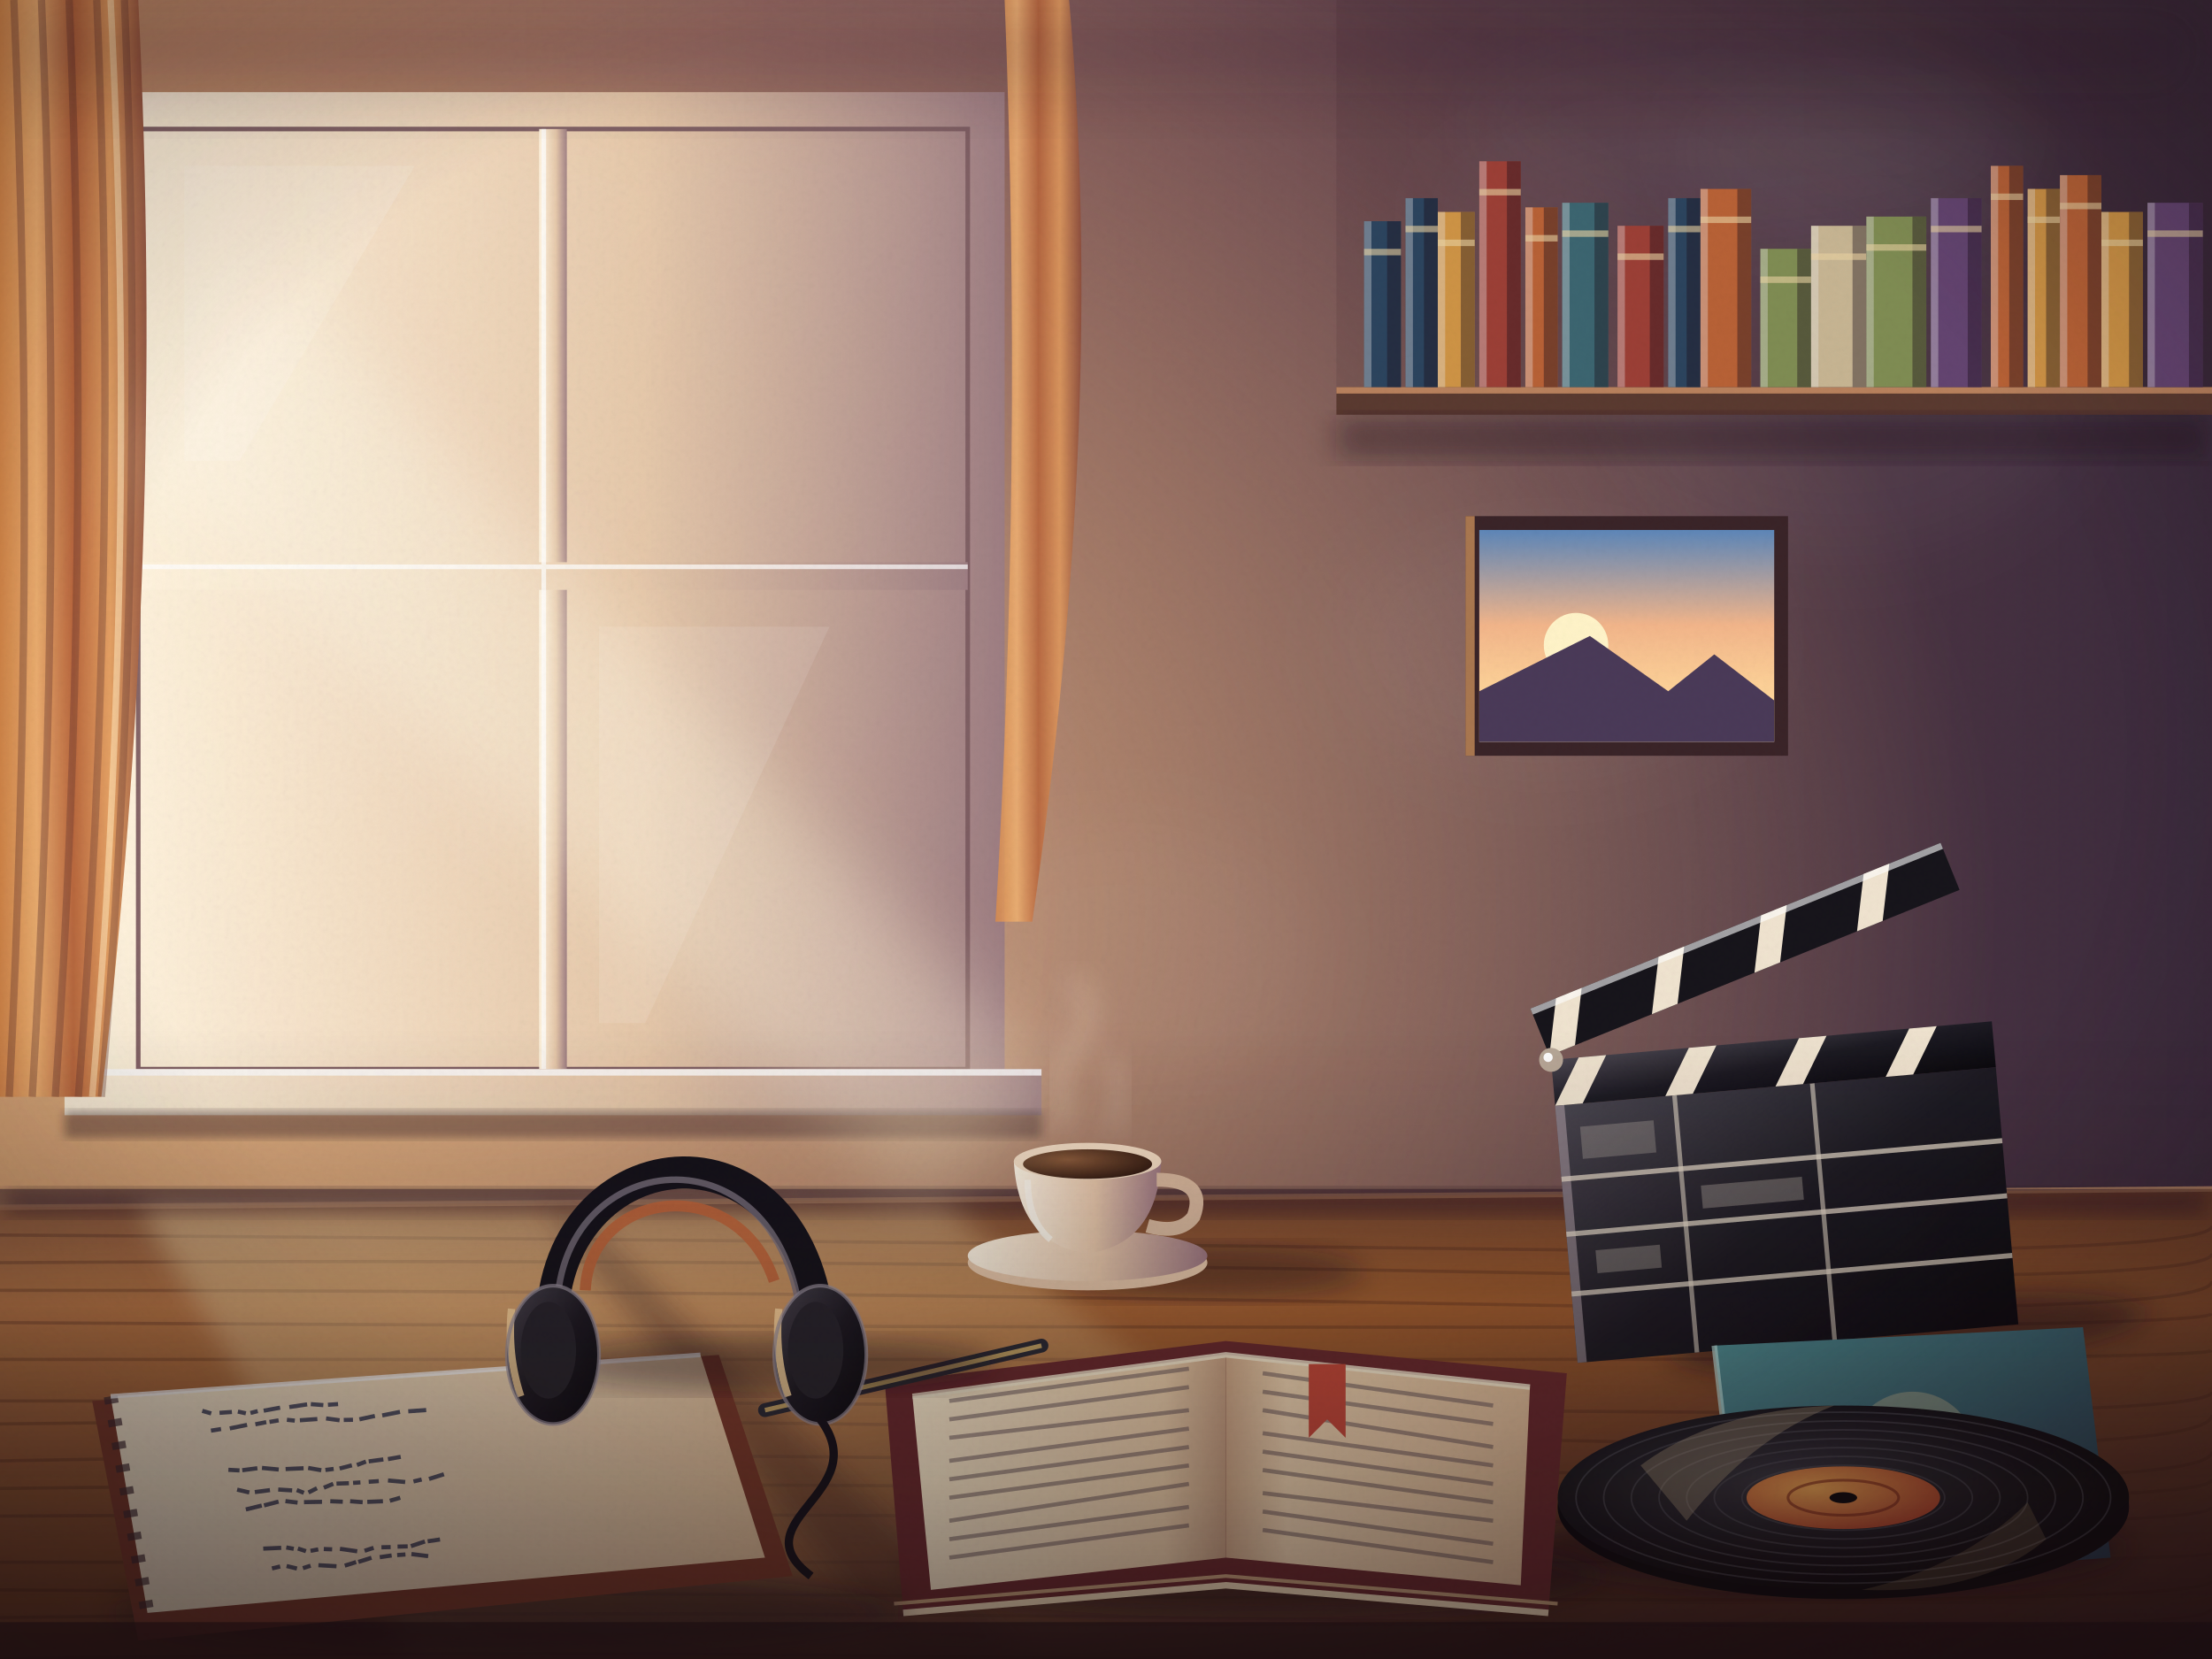
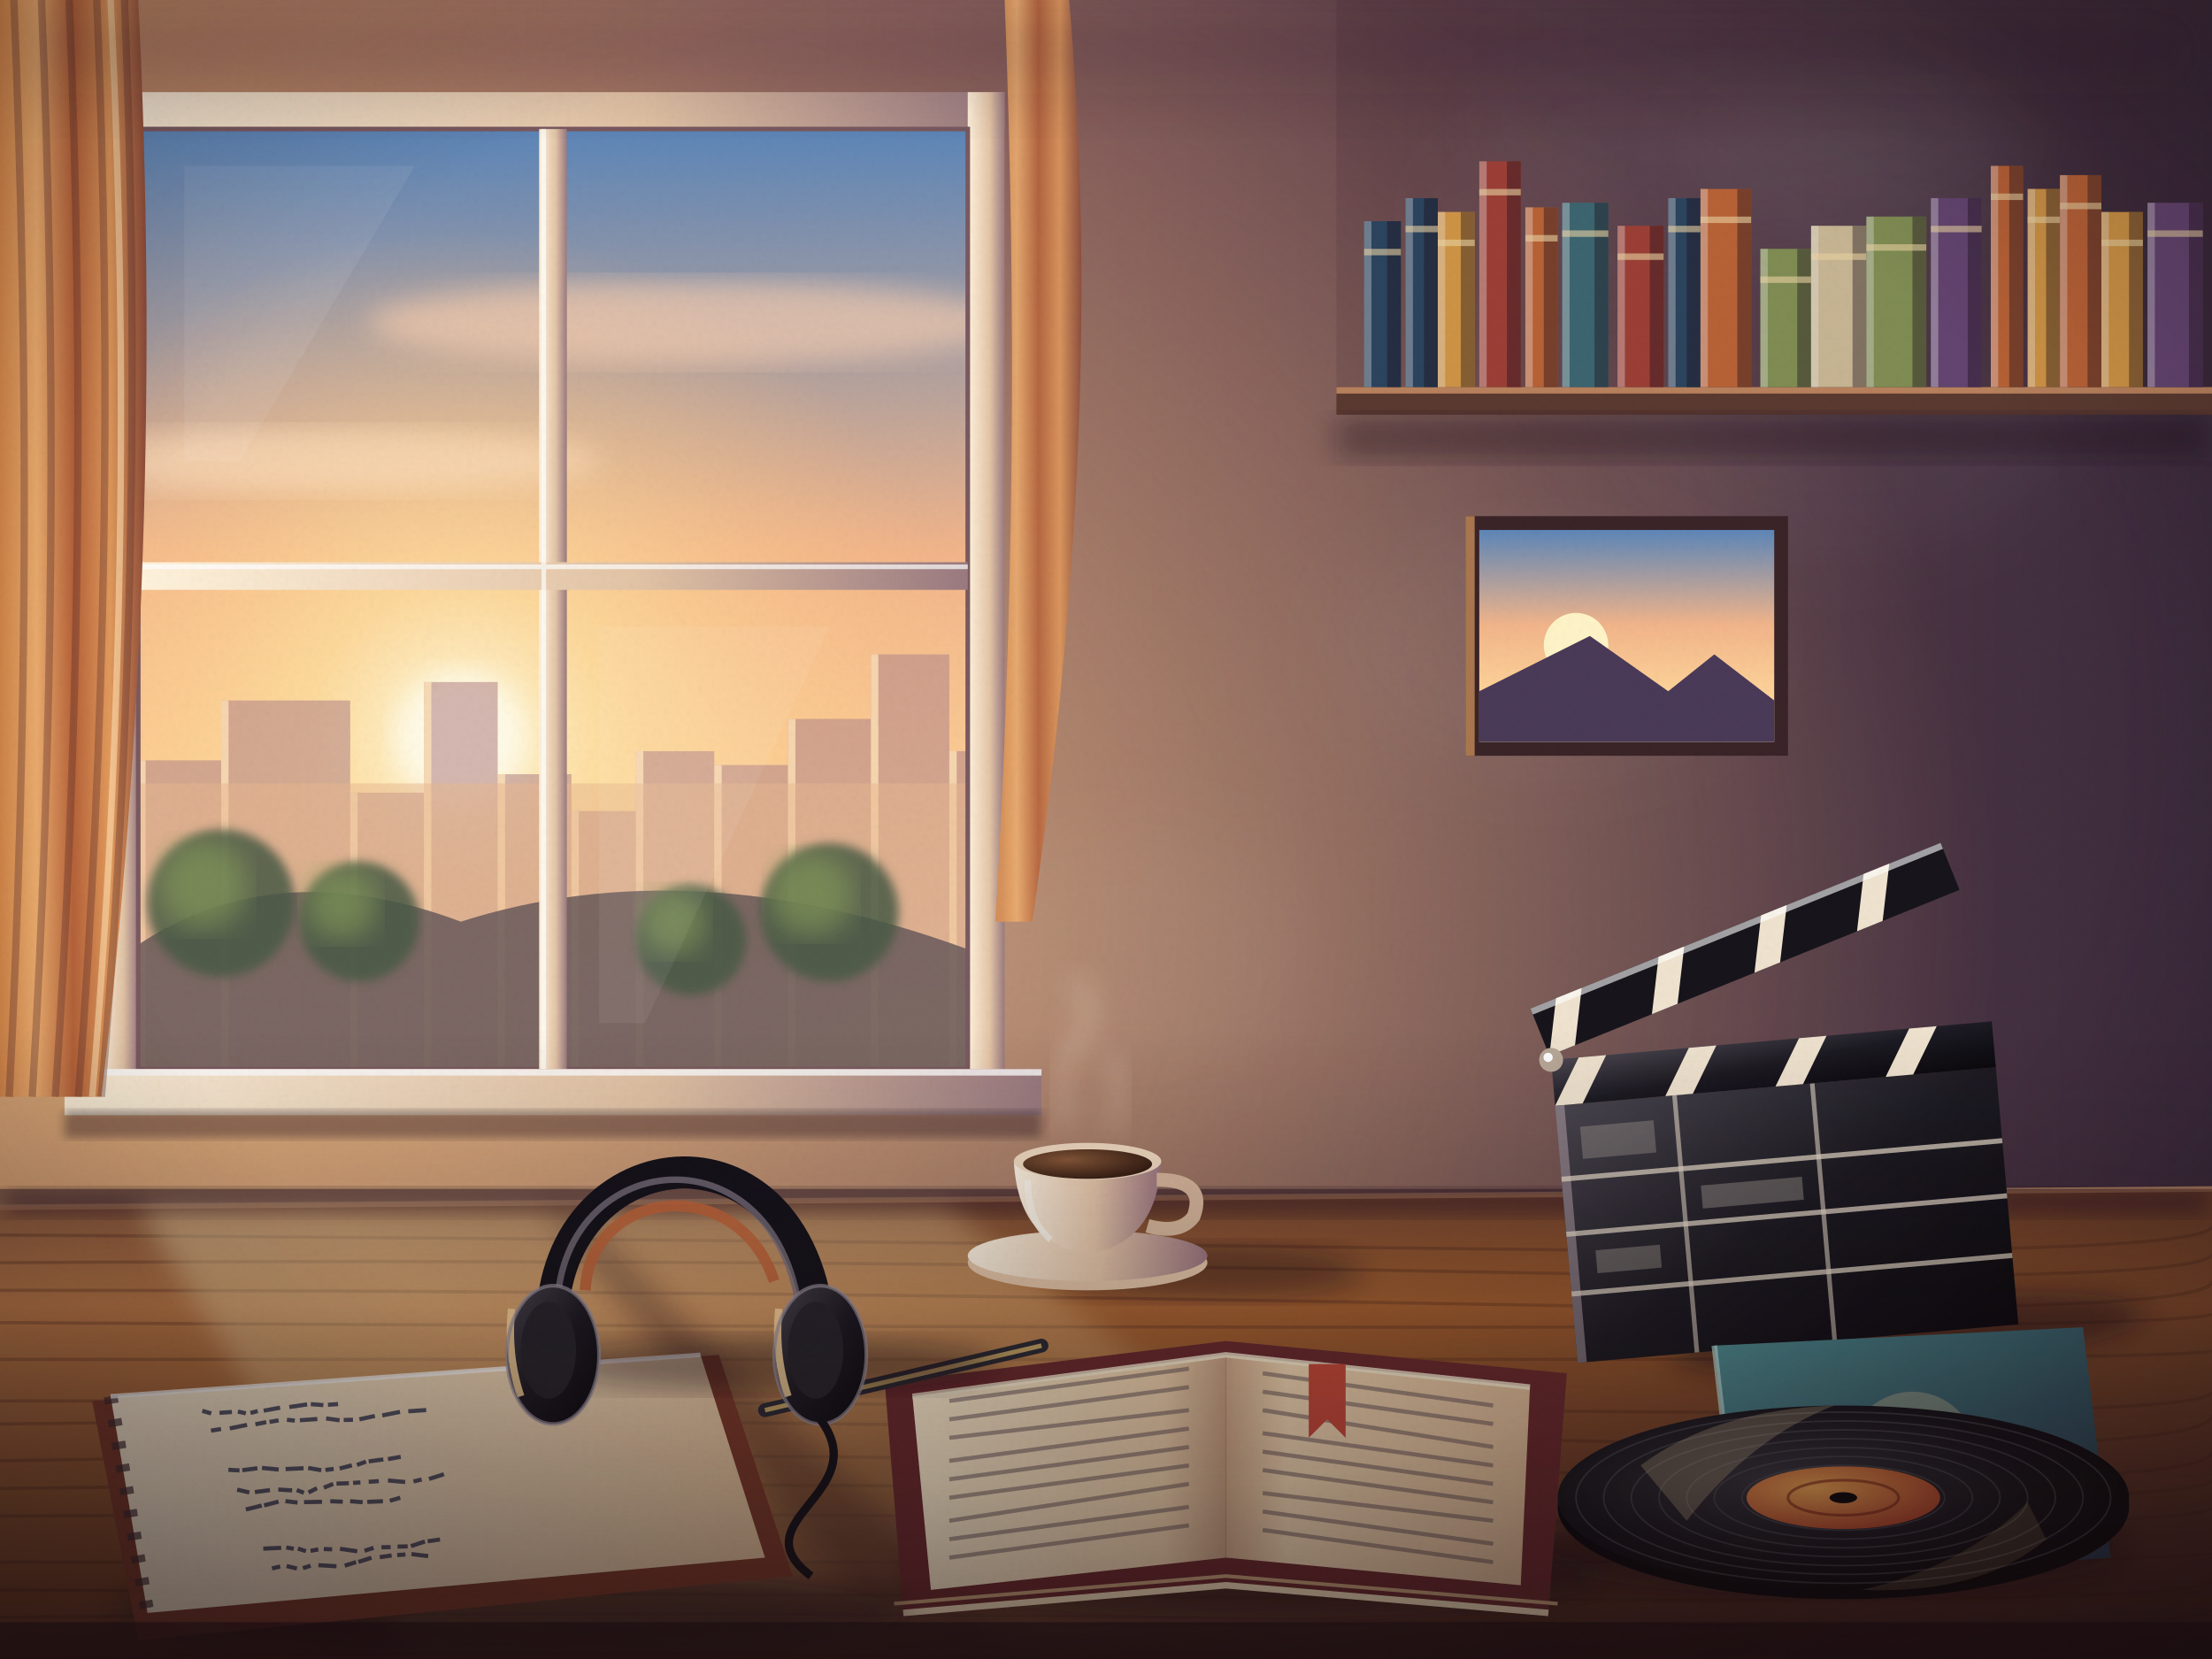
<svg xmlns="http://www.w3.org/2000/svg" viewBox="0 0 480 360">
  <defs>
    <filter id="gr" x="0" y="0" width="100%" height="100%">
      <feTurbulence type="fractalNoise" baseFrequency="0.8" numOctaves="2" seed="4" result="n" />
      <feColorMatrix type="saturate" values="0" />
    </filter>
    <radialGradient id="vig" cx="50%" cy="45%" r="75%">
      <stop offset="0.6" stop-color="#1a0d10" stop-opacity="0" />
      <stop offset="1" stop-color="#1a0d10" stop-opacity="0.38" />
    </radialGradient>
    <linearGradient id="vigb" x1="0" y1="0" x2="0" y2="1">
      <stop offset="0.62" stop-color="#150a0c" stop-opacity="0" />
      <stop offset="1" stop-color="#150a0c" stop-opacity="0.5" />
    </linearGradient>
    <filter id="b1">
      <feGaussianBlur stdDeviation="1" />
    </filter>
    <filter id="b3">
      <feGaussianBlur stdDeviation="3" />
    </filter>
    <filter id="b8" x="-50%" y="-50%" width="200%" height="200%">
      <feGaussianBlur stdDeviation="8" />
    </filter>
    <filter id="b20" x="-50%" y="-50%" width="200%" height="200%">
      <feGaussianBlur stdDeviation="20" />
    </filter>
    <linearGradient id="out" x1="0" y1="0" x2="0" y2="1">
      <stop offset="0" stop-color="#5d86b8" />
      <stop offset="0.45" stop-color="#f2b58a" />
      <stop offset="0.8" stop-color="#ffd69a" />
      <stop offset="1" stop-color="#ffe3b0" />
    </linearGradient>
    <radialGradient id="sun" cx="0.5" cy="0.5" r="0.5">
      <stop offset="0" stop-color="#fffbe2" />
      <stop offset="0.3" stop-color="#ffe2a0" stop-opacity=".75" />
      <stop offset="1" stop-color="#ffbf80" stop-opacity="0" />
    </radialGradient>
    <linearGradient id="wall" x1="0" y1="0" x2="1" y2="0">
      <stop offset="0" stop-color="#b8805e" />
      <stop offset="0.35" stop-color="#7d5256" />
      <stop offset="1" stop-color="#3a2a3c" />
    </linearGradient>
    <radialGradient id="wglow" cx="0.2" cy="0.55" r="0.7">
      <stop offset="0" stop-color="#ffcf90" stop-opacity=".75" />
      <stop offset="1" stop-color="#ffcf90" stop-opacity="0" />
    </radialGradient>
    <linearGradient id="frame" x1="0" y1="0" x2="1" y2="0">
      <stop offset="0" stop-color="#fff2dc" />
      <stop offset="0.6" stop-color="#e3c4a6" />
      <stop offset="1" stop-color="#9a7a80" />
    </linearGradient>
    <linearGradient id="curt" x1="0" y1="0" x2="1" y2="0">
      <stop offset="0" stop-color="#d7894a" />
      <stop offset="0.25" stop-color="#f0b070" />
      <stop offset="0.5" stop-color="#b8643a" />
      <stop offset="0.75" stop-color="#e29a5c" />
      <stop offset="1" stop-color="#8c4a38" />
    </linearGradient>
    <linearGradient id="wood" x1="0" y1="0" x2="1" y2="1">
      <stop offset="0" stop-color="#d89258" />
      <stop offset="0.45" stop-color="#a4602f" />
      <stop offset="1" stop-color="#4e2c26" />
    </linearGradient>
    <linearGradient id="woodv" x1="0" y1="0" x2="0" y2="1">
      <stop offset="0" stop-color="#2a1420" stop-opacity=".5" />
      <stop offset="0.25" stop-color="#2a1420" stop-opacity="0" />
      <stop offset="1" stop-color="#1a0c14" stop-opacity=".45" />
    </linearGradient>
    <linearGradient id="pgl" x1="0" y1="0" x2="1" y2="0">
      <stop offset="0" stop-color="#fff0d2" />
      <stop offset="0.8" stop-color="#f1d5b0" />
      <stop offset="1" stop-color="#c9a384" />
    </linearGradient>
    <linearGradient id="pgr" x1="0" y1="0" x2="1" y2="0">
      <stop offset="0" stop-color="#d2ac8a" />
      <stop offset="0.2" stop-color="#f6dcb8" />
      <stop offset="1" stop-color="#e2bf9a" />
    </linearGradient>
    <linearGradient id="nb" x1="0" y1="0" x2="1" y2="0">
      <stop offset="0" stop-color="#fff4da" />
      <stop offset="1" stop-color="#e4c49e" />
    </linearGradient>
    <linearGradient id="beam" x1="0" y1="0" x2="1" y2="1">
      <stop offset="0" stop-color="#ffdca0" stop-opacity=".55" />
      <stop offset="1" stop-color="#ffcf88" stop-opacity=".0" />
    </linearGradient>
    <radialGradient id="vin" cx="0.4" cy="0.4" r="0.7">
      <stop offset="0" stop-color="#3a3a44" />
      <stop offset="0.6" stop-color="#15141a" />
      <stop offset="1" stop-color="#050508" />
    </radialGradient>
    <radialGradient id="lab" cx="0.35" cy="0.35" r="0.8">
      <stop offset="0" stop-color="#ffb35a" />
      <stop offset="1" stop-color="#b8402a" />
    </radialGradient>
    <linearGradient id="slv" x1="0" y1="0" x2="1" y2="1">
      <stop offset="0" stop-color="#4f8f94" />
      <stop offset="1" stop-color="#23394f" />
    </linearGradient>
    <linearGradient id="blk" x1="0" y1="0" x2="1" y2="1">
      <stop offset="0" stop-color="#4a4650" />
      <stop offset="0.5" stop-color="#1c1a22" />
      <stop offset="1" stop-color="#0a090e" />
    </linearGradient>
    <linearGradient id="cup" x1="0" y1="0" x2="1" y2="0">
      <stop offset="0" stop-color="#fff6e6" />
      <stop offset="0.55" stop-color="#e8c9ac" />
      <stop offset="1" stop-color="#9d7882" />
    </linearGradient>
    <radialGradient id="cof" cx="0.35" cy="0.35" r="0.8">
      <stop offset="0" stop-color="#8a5a3a" />
      <stop offset="1" stop-color="#2a150e" />
    </radialGradient>
    <linearGradient id="leaf" x1="0" y1="0" x2="1" y2="0">
      <stop offset="0" stop-color="#9cc96a" />
      <stop offset="1" stop-color="#28502f" />
    </linearGradient>
    <clipPath id="win">
      <rect x="30" y="28" width="180" height="204" />
    </clipPath>
  </defs>
  <rect width="480" height="360" fill="url(#wall)" />
  <rect width="480" height="360" fill="url(#wglow)" />
  <ellipse cx="399" cy="85" rx="52" ry="35" fill="#fff" opacity=".04" filter="url(#b8)" />
  <ellipse cx="375" cy="27" rx="59" ry="22" fill="#fff" opacity=".04" filter="url(#b8)" />
  <ellipse cx="406" cy="33" rx="40" ry="18" fill="#fff" opacity=".04" filter="url(#b8)" />
  <ellipse cx="335" cy="140" rx="45" ry="27" fill="#fff" opacity=".04" filter="url(#b8)" />
  <ellipse cx="379" cy="46" rx="66" ry="22" fill="#fff" opacity=".04" filter="url(#b8)" />
  <ellipse cx="243" cy="207" rx="43" ry="28" fill="#fff" opacity=".04" filter="url(#b8)" />
  <g clip-path="url(#win)">
    <rect x="30" y="28" width="180" height="204" fill="url(#out)" />
    <circle cx="100" cy="160" r="110" fill="url(#sun)" />
    <circle cx="100" cy="160" r="14" fill="#fffbe8" filter="url(#b3)" />
    <ellipse cx="150" cy="70" rx="70" ry="9" fill="#ffd2b0" opacity=".6" filter="url(#b3)" />
    <ellipse cx="70" cy="100" rx="60" ry="7" fill="#ffe0bc" opacity=".6" filter="url(#b3)" />
    <rect x="30" y="165" width="18" height="75" fill="#b78a8a" opacity=".6" />
    <rect x="30" y="165" width="1.6" height="75" fill="#ffe2b8" opacity=".8" />
    <rect x="48" y="152" width="28" height="88" fill="#b78a8a" opacity=".6" />
    <rect x="48" y="152" width="1.6" height="88" fill="#ffe2b8" opacity=".8" />
    <rect x="76" y="172" width="16" height="68" fill="#b78a8a" opacity=".6" />
    <rect x="76" y="172" width="1.6" height="68" fill="#ffe2b8" opacity=".8" />
    <rect x="92" y="148" width="16" height="92" fill="#b78a8a" opacity=".6" />
    <rect x="92" y="148" width="1.6" height="92" fill="#ffe2b8" opacity=".8" />
    <rect x="108" y="168" width="16" height="72" fill="#b78a8a" opacity=".6" />
    <rect x="108" y="168" width="1.6" height="72" fill="#ffe2b8" opacity=".8" />
    <rect x="124" y="176" width="14" height="64" fill="#b78a8a" opacity=".6" />
    <rect x="124" y="176" width="1.6" height="64" fill="#ffe2b8" opacity=".8" />
    <rect x="138" y="163" width="17" height="77" fill="#b78a8a" opacity=".6" />
    <rect x="138" y="163" width="1.6" height="77" fill="#ffe2b8" opacity=".8" />
    <rect x="155" y="166" width="16" height="74" fill="#b78a8a" opacity=".6" />
    <rect x="155" y="166" width="1.6" height="74" fill="#ffe2b8" opacity=".8" />
    <rect x="171" y="156" width="18" height="84" fill="#b78a8a" opacity=".6" />
    <rect x="171" y="156" width="1.6" height="84" fill="#ffe2b8" opacity=".8" />
    <rect x="189" y="142" width="17" height="98" fill="#b78a8a" opacity=".6" />
    <rect x="189" y="142" width="1.6" height="98" fill="#ffe2b8" opacity=".8" />
    <rect x="206" y="163" width="28" height="77" fill="#b78a8a" opacity=".6" />
    <rect x="206" y="163" width="1.6" height="77" fill="#ffe2b8" opacity=".8" />
    <rect x="30" y="170" width="180" height="62" fill="#e8b890" opacity=".5" />
    <path d="M30,205 Q60,185 100,200 Q150,184 210,206 L210,232 L30,232Z" fill="#6a5a5a" opacity=".85" />
    <circle cx="48" cy="196" r="16" fill="#4a5a44" opacity=".85" filter="url(#b1)" />
    <circle cx="44" cy="192" r="9.6" fill="#8aa05a" opacity=".6" filter="url(#b3)" />
    <circle cx="78" cy="200" r="13" fill="#4a5a44" opacity=".85" filter="url(#b1)" />
    <circle cx="74" cy="196" r="7.8" fill="#8aa05a" opacity=".6" filter="url(#b3)" />
    <circle cx="180" cy="198" r="15" fill="#4a5a44" opacity=".85" filter="url(#b1)" />
    <circle cx="176" cy="194" r="9.0" fill="#8aa05a" opacity=".6" filter="url(#b3)" />
    <circle cx="150" cy="204" r="12" fill="#4a5a44" opacity=".85" filter="url(#b1)" />
    <circle cx="146" cy="200" r="7.19" fill="#8aa05a" opacity=".6" filter="url(#b3)" />
  </g>
-   <rect x="22" y="20" width="196" height="220" fill="url(#frame)" />
+   <rect x="22" y="20" width="196" height="8" fill="url(#frame)" />
+   <rect x="22" y="232" width="196" height="8" fill="url(#frame)" />
+   <rect x="22" y="20" width="8" height="220" fill="url(#frame)" />
+   <rect x="210" y="20" width="8" height="220" fill="url(#frame)" />
  <rect x="30" y="28" width="180" height="204" fill="none" stroke="#7a5a60" stroke-width="1" />
  <rect x="117" y="28" width="6" height="204" fill="url(#frame)" />
  <rect x="30" y="122" width="180" height="6" fill="url(#frame)" />
  <path d="M118,28 V232 M30,123 H210" stroke="#fff" stroke-width="1" opacity=".7" />
-   <path d="M40,36 L90,36 L52,100 L40,100Z" fill="#fff" opacity=".12" />
-   <path d="M130,136 L180,136 L140,222 L130,222Z" fill="#fff" opacity=".1" />
+   <path d="M40,36 L90,36 L52,100 L40,100Z" fill="#fff" opacity=".07" />
+   <path d="M130,136 L180,136 L140,222 L130,222Z" fill="#fff" opacity=".06" />
  <rect x="14" y="232" width="212" height="10" fill="url(#frame)" />
  <rect x="14" y="232" width="212" height="1.4" fill="#fff" opacity=".8" />
  <rect x="14" y="241" width="212" height="6" fill="#2a1420" opacity=".4" filter="url(#b1)" />
  <path d="M0,0 L30,0 Q36,120 22,238 L0,238Z" fill="url(#curt)" />
  <path d="M3,0 Q8,120 2,238" stroke="#5a2a28" stroke-width="1.6" fill="none" opacity=".35" />
  <path d="M9,0 Q14,120 7,238" stroke="#5a2a28" stroke-width="1.6" fill="none" opacity=".35" />
  <path d="M15,0 Q20,120 12,238" stroke="#5a2a28" stroke-width="1.6" fill="none" opacity=".35" />
  <path d="M21,0 Q26,120 17,238" stroke="#5a2a28" stroke-width="1.6" fill="none" opacity=".35" />
  <path d="M27,0 Q32,120 22,238" stroke="#5a2a28" stroke-width="1.6" fill="none" opacity=".35" />
  <path d="M24,0 Q30,120 20,238" stroke="#ffe0b0" stroke-width="1.4" fill="none" opacity=".6" />
  <path d="M218,0 L232,0 Q240,90 224,200 L216,200Q222,100 218,0Z" fill="url(#curt)" opacity=".85" />
  <rect x="290" y="84" width="190" height="6" fill="#5a3a30" />
  <rect x="290" y="84" width="190" height="1.4" fill="#e0a070" opacity=".7" />
  <rect x="290" y="90" width="190" height="10" fill="#1a0e18" opacity=".35" filter="url(#b3)" />
  <rect x="296" y="48" width="8" height="36" fill="#2e4a66" />
  <rect x="296" y="48" width="1.6" height="36" fill="#fff" opacity=".35" />
  <rect x="301" y="48" width="3" height="36" fill="#1a0e18" opacity=".4" />
  <rect x="296" y="54" width="8" height="1.4" fill="#ffe8b0" opacity=".6" />
  <rect x="305" y="43" width="7" height="41" fill="#2e4a66" />
  <rect x="305" y="43" width="1.6" height="41" fill="#fff" opacity=".35" />
  <rect x="309" y="43" width="3" height="41" fill="#1a0e18" opacity=".4" />
  <rect x="305" y="49" width="7" height="1.4" fill="#ffe8b0" opacity=".6" />
  <rect x="312" y="46" width="8" height="38" fill="#e0a24a" />
  <rect x="312" y="46" width="1.6" height="38" fill="#fff" opacity=".35" />
  <rect x="317" y="46" width="3" height="38" fill="#1a0e18" opacity=".4" />
  <rect x="312" y="52" width="8" height="1.4" fill="#ffe8b0" opacity=".6" />
  <rect x="321" y="35" width="9" height="49" fill="#a8453a" />
  <rect x="321" y="35" width="1.6" height="49" fill="#fff" opacity=".35" />
  <rect x="327" y="35" width="3" height="49" fill="#1a0e18" opacity=".4" />
  <rect x="321" y="41" width="9" height="1.4" fill="#ffe8b0" opacity=".6" />
  <rect x="331" y="45" width="7" height="39" fill="#c86a3a" />
  <rect x="331" y="45" width="1.6" height="39" fill="#fff" opacity=".35" />
  <rect x="335" y="45" width="3" height="39" fill="#1a0e18" opacity=".4" />
  <rect x="331" y="51" width="7" height="1.4" fill="#ffe8b0" opacity=".6" />
  <rect x="339" y="44" width="10" height="40" fill="#3f6f7a" />
  <rect x="339" y="44" width="1.6" height="40" fill="#fff" opacity=".35" />
  <rect x="346" y="44" width="3" height="40" fill="#1a0e18" opacity=".4" />
  <rect x="339" y="50" width="10" height="1.4" fill="#ffe8b0" opacity=".6" />
  <rect x="351" y="49" width="10" height="35" fill="#a8453a" />
  <rect x="351" y="49" width="1.6" height="35" fill="#fff" opacity=".35" />
  <rect x="358" y="49" width="3" height="35" fill="#1a0e18" opacity=".4" />
  <rect x="351" y="55" width="10" height="1.4" fill="#ffe8b0" opacity=".6" />
  <rect x="362" y="43" width="7" height="41" fill="#2e4a66" />
  <rect x="362" y="43" width="1.6" height="41" fill="#fff" opacity=".35" />
  <rect x="366" y="43" width="3" height="41" fill="#1a0e18" opacity=".4" />
  <rect x="362" y="49" width="7" height="1.4" fill="#ffe8b0" opacity=".6" />
  <rect x="369" y="41" width="11" height="43" fill="#c86a3a" />
  <rect x="369" y="41" width="1.6" height="43" fill="#fff" opacity=".35" />
  <rect x="377" y="41" width="3" height="43" fill="#1a0e18" opacity=".4" />
  <rect x="369" y="47" width="11" height="1.4" fill="#ffe8b0" opacity=".6" />
  <rect x="382" y="54" width="11" height="30" fill="#8a9a5a" />
  <rect x="382" y="54" width="1.6" height="30" fill="#fff" opacity=".35" />
  <rect x="390" y="54" width="3" height="30" fill="#1a0e18" opacity=".4" />
  <rect x="382" y="60" width="11" height="1.4" fill="#ffe8b0" opacity=".6" />
  <rect x="393" y="49" width="12" height="35" fill="#d8c6a0" />
  <rect x="393" y="49" width="1.6" height="35" fill="#fff" opacity=".35" />
  <rect x="402" y="49" width="3" height="35" fill="#1a0e18" opacity=".4" />
  <rect x="393" y="55" width="12" height="1.4" fill="#ffe8b0" opacity=".6" />
  <rect x="405" y="47" width="13" height="37" fill="#8a9a5a" />
  <rect x="405" y="47" width="1.6" height="37" fill="#fff" opacity=".35" />
  <rect x="415" y="47" width="3" height="37" fill="#1a0e18" opacity=".4" />
  <rect x="405" y="53" width="13" height="1.4" fill="#ffe8b0" opacity=".6" />
  <rect x="419" y="43" width="11" height="41" fill="#6a4a7a" />
  <rect x="419" y="43" width="1.6" height="41" fill="#fff" opacity=".35" />
  <rect x="427" y="43" width="3" height="41" fill="#1a0e18" opacity=".4" />
  <rect x="419" y="49" width="11" height="1.4" fill="#ffe8b0" opacity=".6" />
  <rect x="432" y="36" width="7" height="48" fill="#c86a3a" />
  <rect x="432" y="36" width="1.6" height="48" fill="#fff" opacity=".35" />
  <rect x="436" y="36" width="3" height="48" fill="#1a0e18" opacity=".4" />
  <rect x="432" y="42" width="7" height="1.4" fill="#ffe8b0" opacity=".6" />
  <rect x="440" y="41" width="7" height="43" fill="#e0a24a" />
  <rect x="440" y="41" width="1.6" height="43" fill="#fff" opacity=".35" />
  <rect x="444" y="41" width="3" height="43" fill="#1a0e18" opacity=".4" />
  <rect x="440" y="47" width="7" height="1.4" fill="#ffe8b0" opacity=".6" />
  <rect x="447" y="38" width="9" height="46" fill="#c86a3a" />
  <rect x="447" y="38" width="1.6" height="46" fill="#fff" opacity=".35" />
  <rect x="453" y="38" width="3" height="46" fill="#1a0e18" opacity=".4" />
  <rect x="447" y="44" width="9" height="1.4" fill="#ffe8b0" opacity=".6" />
  <rect x="456" y="46" width="9" height="38" fill="#e0a24a" />
  <rect x="456" y="46" width="1.6" height="38" fill="#fff" opacity=".35" />
  <rect x="462" y="46" width="3" height="38" fill="#1a0e18" opacity=".4" />
  <rect x="456" y="52" width="9" height="1.4" fill="#ffe8b0" opacity=".6" />
  <rect x="466" y="44" width="12" height="40" fill="#6a4a7a" />
  <rect x="466" y="44" width="1.6" height="40" fill="#fff" opacity=".35" />
  <rect x="475" y="44" width="3" height="40" fill="#1a0e18" opacity=".4" />
  <rect x="466" y="50" width="12" height="1.4" fill="#ffe8b0" opacity=".6" />
  <rect x="290" y="0" width="190" height="84" fill="#1a0e18" opacity=".1" />
  <rect x="318" y="112" width="70" height="52" fill="#3a2428" />
  <rect x="321" y="115" width="64" height="46" fill="url(#out)" />
  <circle cx="342" cy="140" r="7" fill="#fff3c8" />
  <path d="M321,150 L345,138 L362,150 L372,142 L385,152 L385,161 L321,161Z" fill="#4a3a58" />
  <rect x="318" y="112" width="2" height="52" fill="#d89a60" opacity=".7" />
  <path d="M0,262 L480,258 L480,360 L0,360Z" fill="url(#wood)" />
  <path d="M0,268 Q160,269 320,271 T480,266" stroke="#4a2418" stroke-width=".7" opacity=".3" fill="none" />
  <path d="M0,274 Q160,273 320,276 T480,272" stroke="#4a2418" stroke-width=".7" opacity=".3" fill="none" />
  <path d="M0,280 Q160,280 320,283 T480,278" stroke="#4a2418" stroke-width=".7" opacity=".3" fill="none" />
  <path d="M0,287 Q160,288 320,288 T480,285" stroke="#4a2418" stroke-width=".7" opacity=".3" fill="none" />
  <path d="M0,295 Q160,295 320,295 T480,293" stroke="#4a2418" stroke-width=".7" opacity=".3" fill="none" />
  <path d="M0,304 Q160,304 320,306 T480,302" stroke="#4a2418" stroke-width=".7" opacity=".3" fill="none" />
  <path d="M0,309 Q160,307 320,312 T480,307" stroke="#4a2418" stroke-width=".7" opacity=".3" fill="none" />
  <path d="M0,317 Q160,314 320,319 T480,315" stroke="#4a2418" stroke-width=".7" opacity=".3" fill="none" />
  <path d="M0,323 Q160,321 320,324 T480,321" stroke="#4a2418" stroke-width=".7" opacity=".3" fill="none" />
  <path d="M0,329 Q160,328 320,330 T480,327" stroke="#4a2418" stroke-width=".7" opacity=".3" fill="none" />
  <path d="M0,339 Q160,339 320,339 T480,337" stroke="#4a2418" stroke-width=".7" opacity=".3" fill="none" />
  <path d="M0,345 Q160,346 320,347 T480,343" stroke="#4a2418" stroke-width=".7" opacity=".3" fill="none" />
  <path d="M0,351 Q160,349 320,352 T480,349" stroke="#4a2418" stroke-width=".7" opacity=".3" fill="none" />
  <path d="M0,360 Q160,357 320,362 T480,358" stroke="#4a2418" stroke-width=".7" opacity=".3" fill="none" />
  <rect x="0" y="258" width="480" height="6" fill="#2a1420" opacity=".55" filter="url(#b3)" />
  <path d="M0,262 L480,258" stroke="#f0b27a" stroke-width="1.2" opacity=".6" />
  <rect y="258" width="480" height="102" fill="url(#woodv)" />
  <g style="mix-blend-mode:screen" opacity=".85">
    <path d="M30,262 L205,262 L330,360 L90,360Z" fill="url(#beam)" filter="url(#b3)" />
  </g>
  <path d="M118,262 L124,262 L224,360 L196,360Z" fill="#3a1a1c" opacity=".35" filter="url(#b3)" />
  <path d="M20,300 L230,300 L250,312 L20,316Z" fill="#3a1a1c" opacity=".0" />
-   <path d="M26,28 L12,240 L230,240 L210,28Z" fill="url(#beam)" opacity=".25" filter="url(#b8)" style="mix-blend-mode:screen" />
  <g transform="rotate(-5 385 290)">
    <ellipse cx="414" cy="292" rx="52" ry="8" fill="#1a0a12" opacity="0.5" filter="url(#b3)" />
    <rect x="342" y="236" width="96" height="56" fill="url(#blk)" />
    <rect x="342" y="236" width="2" height="56" fill="#b0a0a8" opacity=".6" />
    <path d="M342,252 H438" stroke="#e8dccb" stroke-width="1.1" opacity=".75" />
    <path d="M342,264 H438" stroke="#e8dccb" stroke-width="1.1" opacity=".75" />
    <path d="M342,277 H438" stroke="#e8dccb" stroke-width="1.1" opacity=".75" />
    <path d="M368,236 V292" stroke="#e8dccb" stroke-width="1" opacity=".6" />
    <path d="M398,236 V292" stroke="#e8dccb" stroke-width="1" opacity=".6" />
    <rect x="347" y="241" width="16" height="7" fill="#e8dccb" opacity=".25" />
    <rect x="372" y="256" width="22" height="5" fill="#e8dccb" opacity=".3" />
    <rect x="348" y="268" width="14" height="5" fill="#e8dccb" opacity=".3" />
    <rect x="342" y="226" width="96" height="10" fill="url(#blk)" />
    <path d="M342,236 L348,226 L354,226 L348,236Z" fill="#efe3cf" />
    <path d="M366,236 L372,226 L378,226 L372,236Z" fill="#efe3cf" />
    <path d="M390,236 L396,226 L402,226 L396,236Z" fill="#efe3cf" />
    <path d="M414,236 L420,226 L426,226 L420,236Z" fill="#efe3cf" />
    <g transform="rotate(-17 342 226)">
      <rect x="342" y="214" width="96" height="11" fill="#17151b" />
      <path d="M342,225 L348,214 L354,214 L348,225Z" fill="#efe3cf" />
      <path d="M366,225 L372,214 L378,214 L372,225Z" fill="#efe3cf" />
      <path d="M390,225 L396,214 L402,214 L396,225Z" fill="#efe3cf" />
      <path d="M414,225 L420,214 L426,214 L420,225Z" fill="#efe3cf" />
      <rect x="342" y="214" width="96" height="1.4" fill="#fff" opacity=".6" />
    </g>
    <circle cx="342" cy="226" r="2.6" fill="#b8a898" />
    <circle cx="341.4" cy="225.4" r="1" fill="#fff" />
  </g>
  <ellipse cx="396" cy="336" rx="66" ry="10" fill="#1a0a12" opacity="0.5" filter="url(#b3)" />
  <path d="M372,292 L452,288 L458,338 L378,344Z" fill="url(#slv)" />
  <path d="M372,292 L378,344" stroke="#bfe5e0" stroke-width="1.2" opacity=".7" />
  <circle cx="415" cy="316" r="14" fill="#f4d9a0" opacity=".35" />
  <ellipse cx="400" cy="327" rx="62" ry="20" fill="#0a090e" />
  <ellipse cx="400" cy="325" rx="62" ry="20" fill="url(#vin)" />
  <ellipse cx="400" cy="325" rx="16" ry="5.12" fill="none" stroke="#55555f" stroke-width=".35" opacity=".55" />
  <ellipse cx="400" cy="325" rx="22" ry="7.04" fill="none" stroke="#55555f" stroke-width=".35" opacity=".55" />
  <ellipse cx="400" cy="325" rx="28" ry="8.96" fill="none" stroke="#55555f" stroke-width=".35" opacity=".55" />
  <ellipse cx="400" cy="325" rx="34" ry="10.88" fill="none" stroke="#55555f" stroke-width=".35" opacity=".55" />
  <ellipse cx="400" cy="325" rx="40" ry="12.8" fill="none" stroke="#55555f" stroke-width=".35" opacity=".55" />
  <ellipse cx="400" cy="325" rx="46" ry="14.72" fill="none" stroke="#55555f" stroke-width=".35" opacity=".55" />
  <ellipse cx="400" cy="325" rx="52" ry="16.64" fill="none" stroke="#55555f" stroke-width=".35" opacity=".55" />
  <ellipse cx="400" cy="325" rx="58" ry="18.56" fill="none" stroke="#55555f" stroke-width=".35" opacity=".55" />
  <path d="M356,318 Q372,306 398,305 Q380,312 366,330Z" fill="#ffe2b0" opacity=".28" />
  <path d="M444,334 Q430,346 404,345 Q426,340 440,326Z" fill="#ffd090" opacity=".18" />
  <ellipse cx="400" cy="325" rx="21" ry="6.8" fill="url(#lab)" />
  <ellipse cx="400" cy="325" rx="3" ry="1.2" fill="#0a090e" />
  <ellipse cx="400" cy="325" rx="12" ry="3.8" fill="none" stroke="#7a2418" stroke-width=".6" opacity=".6" />
  <ellipse cx="272" cy="342" rx="76" ry="9" fill="#1a0a12" opacity="0.5" filter="url(#b3)" />
  <path d="M192,300 L266,291 L340,298 L336,350 L266,344 L196,350Z" fill="#6a2a2e" />
  <path d="M198,303 L266,294 L266,338 L202,345Z" fill="url(#pgl)" />
  <path d="M266,294 L332,301 L330,344 L266,338Z" fill="url(#pgr)" />
  <path d="M206,304 L258,297" stroke="#5a4a50" stroke-width=".9" opacity=".5" transform="translate(0,0)" />
  <path d="M274,298 L324,305" stroke="#5a4a50" stroke-width=".9" opacity=".5" />
  <path d="M206,308 L258,301" stroke="#5a4a50" stroke-width=".9" opacity=".5" transform="translate(0,0)" />
  <path d="M274,302 L324,309" stroke="#5a4a50" stroke-width=".9" opacity=".5" />
  <path d="M206,312 L258,306" stroke="#5a4a50" stroke-width=".9" opacity=".5" transform="translate(0,0)" />
  <path d="M274,306 L324,314" stroke="#5a4a50" stroke-width=".9" opacity=".5" />
  <path d="M206,317 L258,310" stroke="#5a4a50" stroke-width=".9" opacity=".5" transform="translate(0,0)" />
  <path d="M274,311 L324,318" stroke="#5a4a50" stroke-width=".9" opacity=".5" />
  <path d="M206,321 L258,314" stroke="#5a4a50" stroke-width=".9" opacity=".5" transform="translate(0,0)" />
  <path d="M274,315 L324,322" stroke="#5a4a50" stroke-width=".9" opacity=".5" />
  <path d="M206,325 L258,318" stroke="#5a4a50" stroke-width=".9" opacity=".5" transform="translate(0,0)" />
  <path d="M274,319 L324,326" stroke="#5a4a50" stroke-width=".9" opacity=".5" />
  <path d="M206,330 L258,322" stroke="#5a4a50" stroke-width=".9" opacity=".5" transform="translate(0,0)" />
  <path d="M274,324 L324,330" stroke="#5a4a50" stroke-width=".9" opacity=".5" />
  <path d="M206,334 L258,327" stroke="#5a4a50" stroke-width=".9" opacity=".5" transform="translate(0,0)" />
  <path d="M274,328 L324,335" stroke="#5a4a50" stroke-width=".9" opacity=".5" />
  <path d="M206,338 L258,331" stroke="#5a4a50" stroke-width=".9" opacity=".5" transform="translate(0,0)" />
  <path d="M274,332 L324,339" stroke="#5a4a50" stroke-width=".9" opacity=".5" />
  <path d="M206,339 L258,333 M274,333 L324,338" stroke="#5a4a50" stroke-width=".9" opacity=".0" />
  <path d="M266,294 L266,338" stroke="#7a5a50" stroke-width="2.2" opacity=".6" filter="url(#b1)" />
  <path d="M196,350 L266,344 L336,350" stroke="#f6e2bf" stroke-width="1.4" fill="none" />
  <path d="M194,348 L266,342 L338,348" stroke="#caa57e" stroke-width=".8" fill="none" />
  <path d="M198,303 L266,294 L332,301" stroke="#fff6dc" stroke-width="1.2" fill="none" opacity=".8" />
  <path d="M284,296 L292,296 L292,312 L288,308 L284,312Z" fill="#c84a3a" />
  <ellipse cx="110" cy="350" rx="86" ry="9" fill="#1a0a12" opacity="0.5" filter="url(#b3)" />
  <path d="M20,304 L156,294 L172,342 L30,356Z" fill="#7a3a2a" />
  <path d="M24,303 L152,294 L166,338 L32,350Z" fill="url(#nb)" />
  <path d="M24,303 L32,350" stroke="#3a2a30" stroke-width="3" stroke-dasharray="1.6 3.4" opacity=".7" />
  <path d="M44.0,306.7 l1.9,0.7 m1.8,0 l2.7,0.0 m1.3,0 l1.7,0.5 m1.0,0 l1.6,-0.3 m1.3,0 l3.6,-0.4 m2.0,0 l3.9,-0.3 m0.8,0 l2.7,0.4 m1.0,0 l2.2,0.0 m1.5,0" stroke="#2c3350" stroke-width=".9" fill="none" opacity=".8" transform="rotate(-4 36.0 308.0)" />
  <path d="M45.9,311.0 l2.2,-0.2 m1.9,0 l3.8,-0.5 m1.8,0 l2.4,-0.3 m0.7,0 l2.0,-0.2 m1.8,0 l1.7,0.3 m1.1,0 l3.8,0.0 m1.9,0 l2.9,0.6 m0.9,0 l2.0,0.1 m1.4,0 l3.4,-0.5 m1.6,0 l3.9,-0.5 m1.8,0 l3.9,-0.0 m1.3,0" stroke="#2c3350" stroke-width=".9" fill="none" opacity=".8" transform="rotate(-4 37.9 312.4)" />
  <path d="M49.7,319.5 l2.4,0.3 m0.6,0 l3.3,-0.2 m1.0,0 l3.6,0.6 m1.5,0 l3.9,0.1 m1.0,0 l2.8,0.7 m0.9,0 l1.8,-0.1 m1.3,0 l2.7,-0.5 m1.1,0 l2.0,-0.6 m0.6,0 l3.2,-0.2 m1.0,0 l2.8,-0.3 m1.8,0" stroke="#2c3350" stroke-width=".9" fill="none" opacity=".8" transform="rotate(-4 41.7 321.2)" />
  <path d="M51.6,323.8 l2.6,0.8 m1.2,0 l3.3,-0.2 m1.8,0 l3.0,0.4 m1.0,0 l1.5,0.7 m1.0,0 l1.9,-0.8 m1.5,0 l2.1,-0.7 m0.7,0 l2.7,0.1 m0.9,0 l1.6,-0.0 m1.8,0 l2.2,-0.0 m2.0,0 l3.7,0.6 m1.8,0 l1.8,-0.3 m1.6,0 l3.3,-0.8 m1.0,0" stroke="#2c3350" stroke-width=".9" fill="none" opacity=".8" transform="rotate(-4 43.6 325.6)" />
  <path d="M53.5,328.1 l3.5,-0.6 m0.5,0 l3.2,-0.6 m1.5,0 l2.6,0.5 m1.4,0 l3.9,0.2 m1.8,0 l2.7,0.3 m1.6,0 l2.7,0.4 m1.0,0 l3.4,0.1 m1.5,0 l2.3,-0.5 m1.5,0" stroke="#2c3350" stroke-width=".9" fill="none" opacity=".8" transform="rotate(-4 45.5 330.0)" />
  <path d="M57.3,336.6 l3.9,0.1 m1.1,0 l1.6,0.4 m0.9,0 l1.7,0.7 m1.0,0 l1.7,-0.2 m1.2,0 l1.8,0.2 m1.7,0 l3.7,0.8 m1.6,0 l2.0,-0.5 m1.7,0 l2.0,0.1 m1.5,0 l2.2,0.1 m0.7,0 l3.1,-0.8 m0.6,0 l2.7,-0.2 m1.5,0" stroke="#2c3350" stroke-width=".9" fill="none" opacity=".8" transform="rotate(-4 49.3 338.8)" />
  <path d="M59.2,340.9 l1.8,-0.3 m1.4,0 l2.2,0.7 m1.3,0 l1.7,-0.4 m1.7,0 l3.9,0.5 m1.8,0 l2.5,-0.6 m0.5,0 l2.9,-0.7 m1.8,0 l2.6,-0.2 m1.2,0 l1.8,0.0 m1.3,0 l3.6,0.7 m1.1,0" stroke="#2c3350" stroke-width=".9" fill="none" opacity=".8" transform="rotate(-4 51.2 343.2)" />
  <path d="M24,303 L152,294" stroke="#fff" stroke-width="1" opacity=".8" />
  <path d="M166,306 L226,292" stroke="#2a2a34" stroke-width="3" stroke-linecap="round" />
  <path d="M166,306 L226,292" stroke="#e8c070" stroke-width="1" opacity=".8" />
  <ellipse cx="262" cy="276" rx="34" ry="6" fill="#1a0a12" opacity="0.4" filter="url(#b3)" />
  <ellipse cx="236" cy="274" rx="26" ry="6" fill="#e8c9ac" />
  <ellipse cx="236" cy="272.5" rx="26" ry="5.5" fill="url(#cup)" />
  <path d="M220,252 L252,252 Q251,270 236,272 Q221,270 220,252Z" fill="url(#cup)" />
  <path d="M251,256 Q262,256 259,264 Q256,268 249,266" fill="none" stroke="#d9b99e" stroke-width="3" />
  <ellipse cx="236" cy="252" rx="16" ry="4" fill="#f3dcc3" />
  <ellipse cx="236" cy="252.6" rx="14" ry="3.2" fill="url(#cof)" />
  <path d="M223,256 Q223,265 228,269" stroke="#fffaf0" stroke-width="1.4" fill="none" opacity=".85" />
  <path d="M232,244 Q226,236 233,228 Q239,220 233,212 M241,245 Q247,238 241,230" stroke="#fff0d8" stroke-width="2.4" fill="none" opacity=".35" filter="url(#b3)" />
  <ellipse cx="168" cy="296" rx="48" ry="6" fill="#1a0a12" opacity="0.4" filter="url(#b3)" />
  <path d="M120,292 C116,246 176,238 178,292" fill="none" stroke="#14121a" stroke-width="7" stroke-linecap="round" />
  <path d="M121,288 C118,248 172,242 174,290" fill="none" stroke="#7a7280" stroke-width="1.4" opacity=".8" />
  <path d="M127,280 C128,258 160,254 168,278" fill="none" stroke="#c0653a" stroke-width="2.4" opacity=".9" />
  <ellipse cx="120" cy="294" rx="10" ry="15" fill="url(#blk)" />
  <ellipse cx="119" cy="293" rx="6" ry="10.5" fill="#26242c" />
  <path d="M111,284 Q110,294 113,303" stroke="#ffd9a0" stroke-width="1.6" fill="none" opacity=".85" />
  <ellipse cx="120" cy="294" rx="10" ry="15" fill="none" stroke="#9a929e" stroke-width=".8" opacity=".7" />
  <ellipse cx="178" cy="294" rx="10" ry="15" fill="url(#blk)" />
  <ellipse cx="177" cy="293" rx="6" ry="10.5" fill="#26242c" />
  <path d="M169,284 Q168,294 171,303" stroke="#ffd9a0" stroke-width="1.6" fill="none" opacity=".85" />
  <ellipse cx="178" cy="294" rx="10" ry="15" fill="none" stroke="#9a929e" stroke-width=".8" opacity=".7" />
  <path d="M178,308 C190,324 160,330 176,342" stroke="#14121a" stroke-width="1.8" fill="none" />
  <rect x="0" y="352" width="480" height="8" fill="#1a0c12" opacity=".6" />
  <path d="M0,0 L480,0 L480,20 L0,20Z" fill="#1a0c12" opacity=".15" filter="url(#b8)" />
-   <g style="mix-blend-mode:screen" opacity=".35">
-     <path d="M60,60 L230,236 L200,262 L30,100Z" fill="#ffe0a8" filter="url(#b8)" />
-   </g>
  <rect width="480" height="360" filter="url(#gr)" opacity="0.07" style="mix-blend-mode:multiply" />
  <rect width="480" height="360" fill="url(#vig)" />
  <rect width="480" height="360" fill="url(#vigb)" />
</svg>
